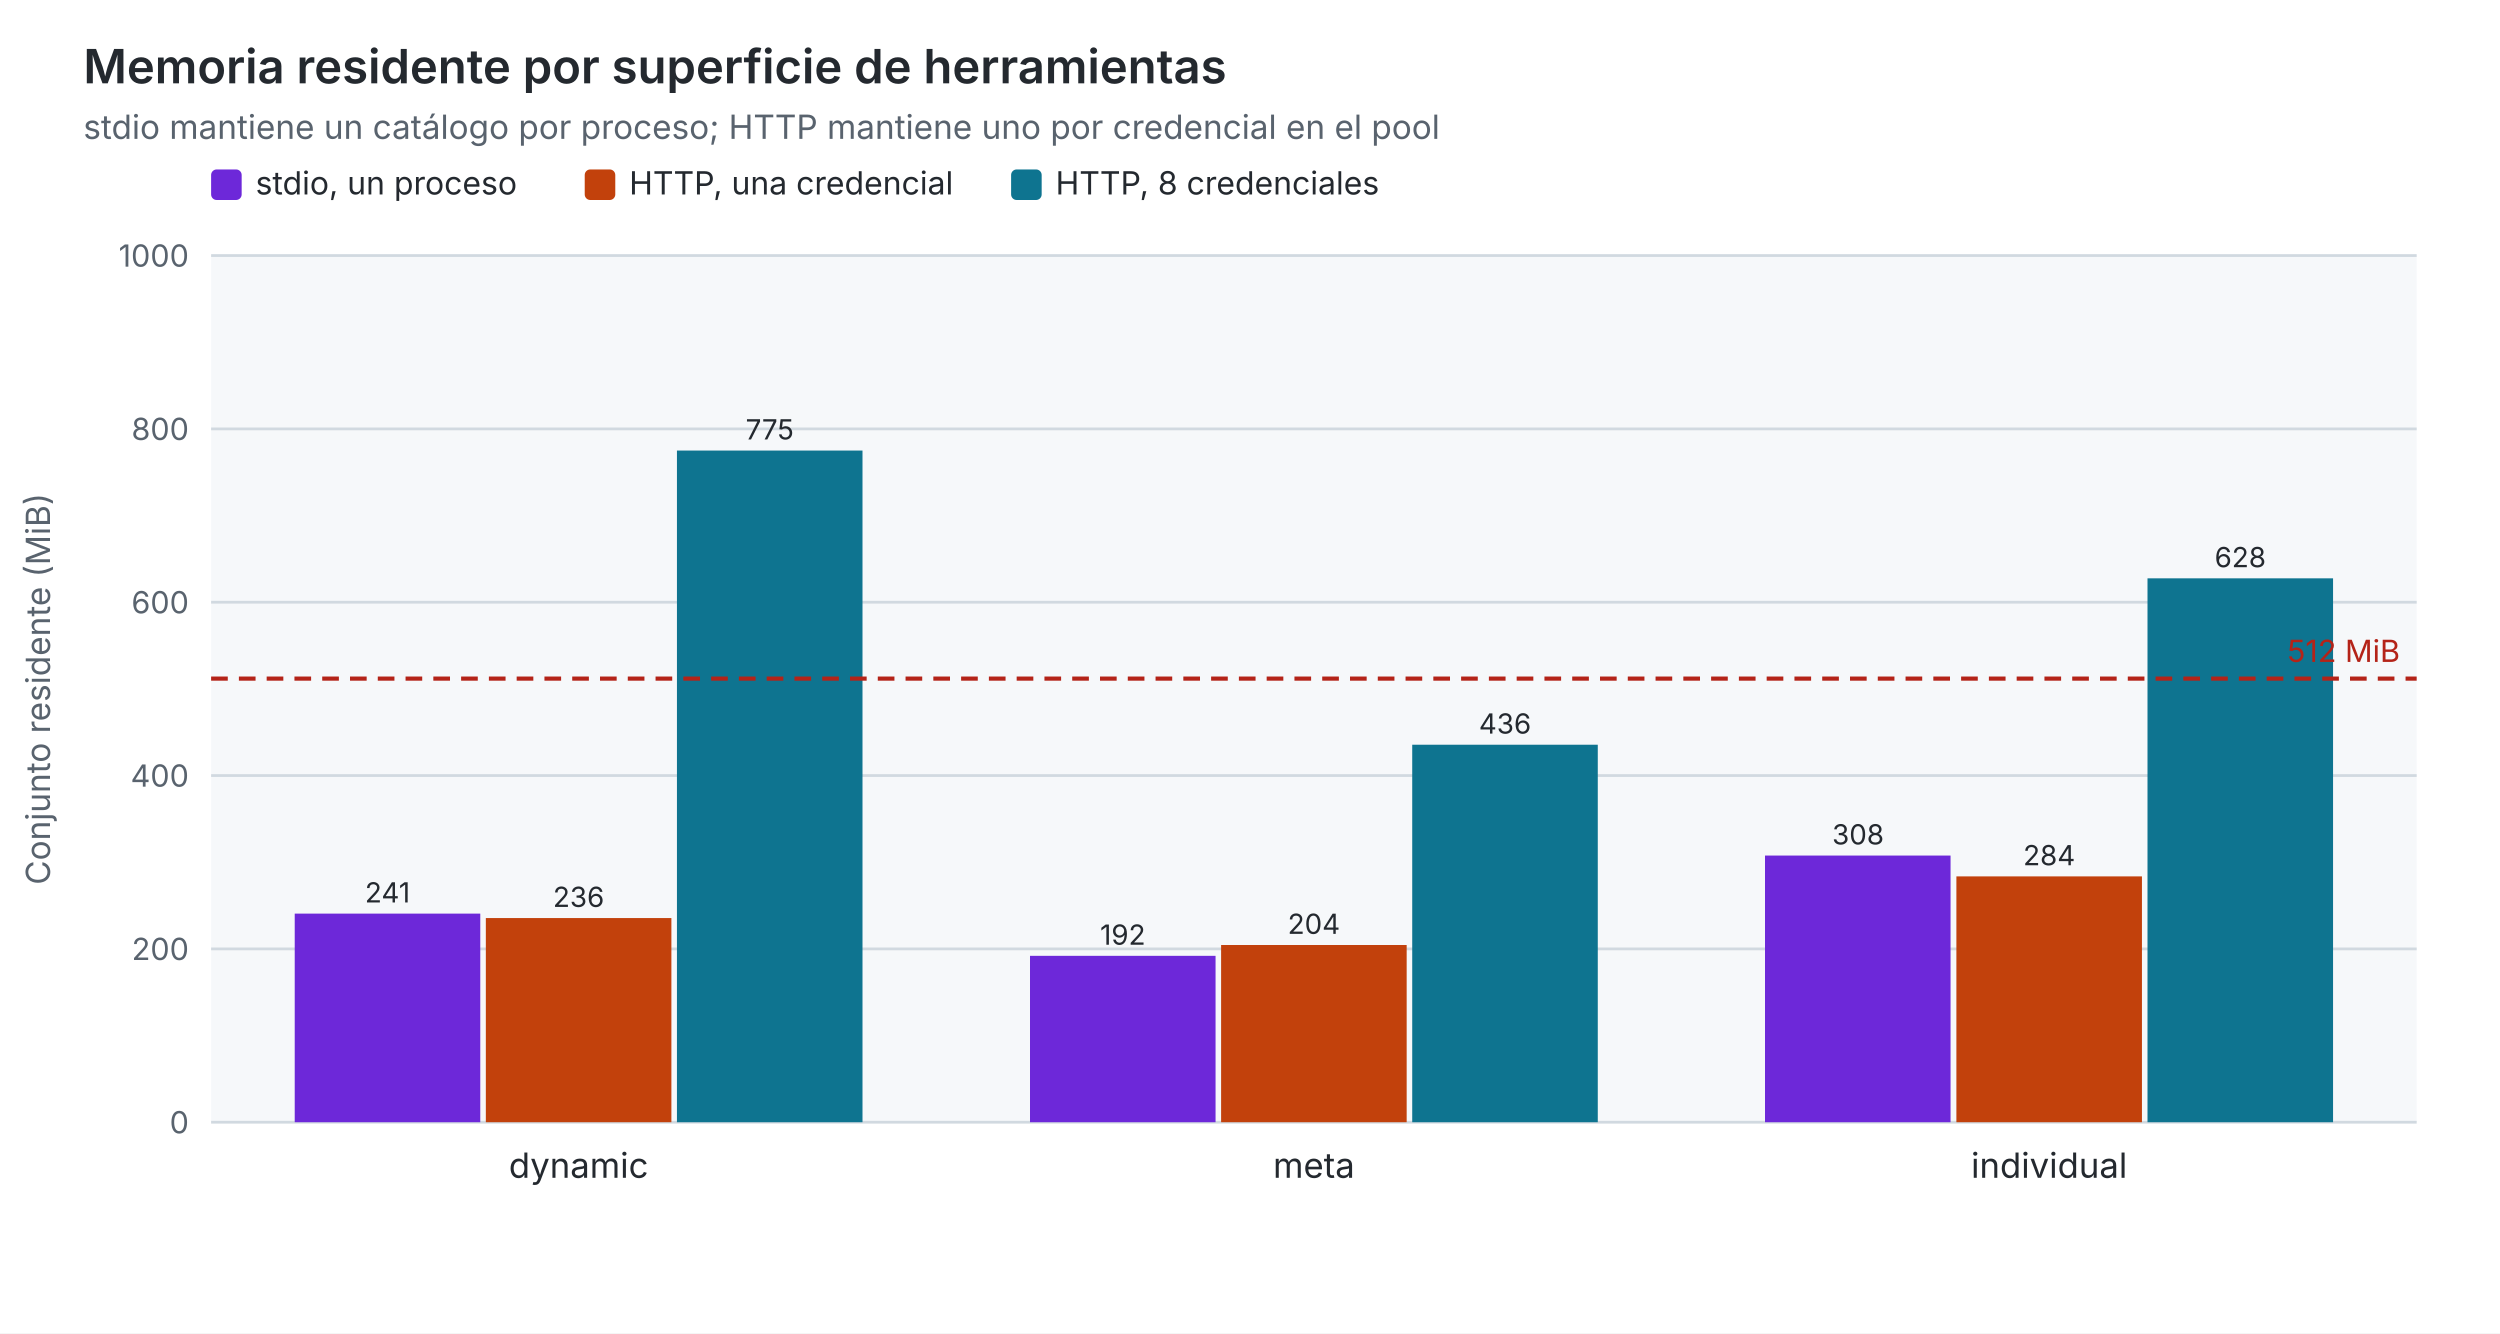
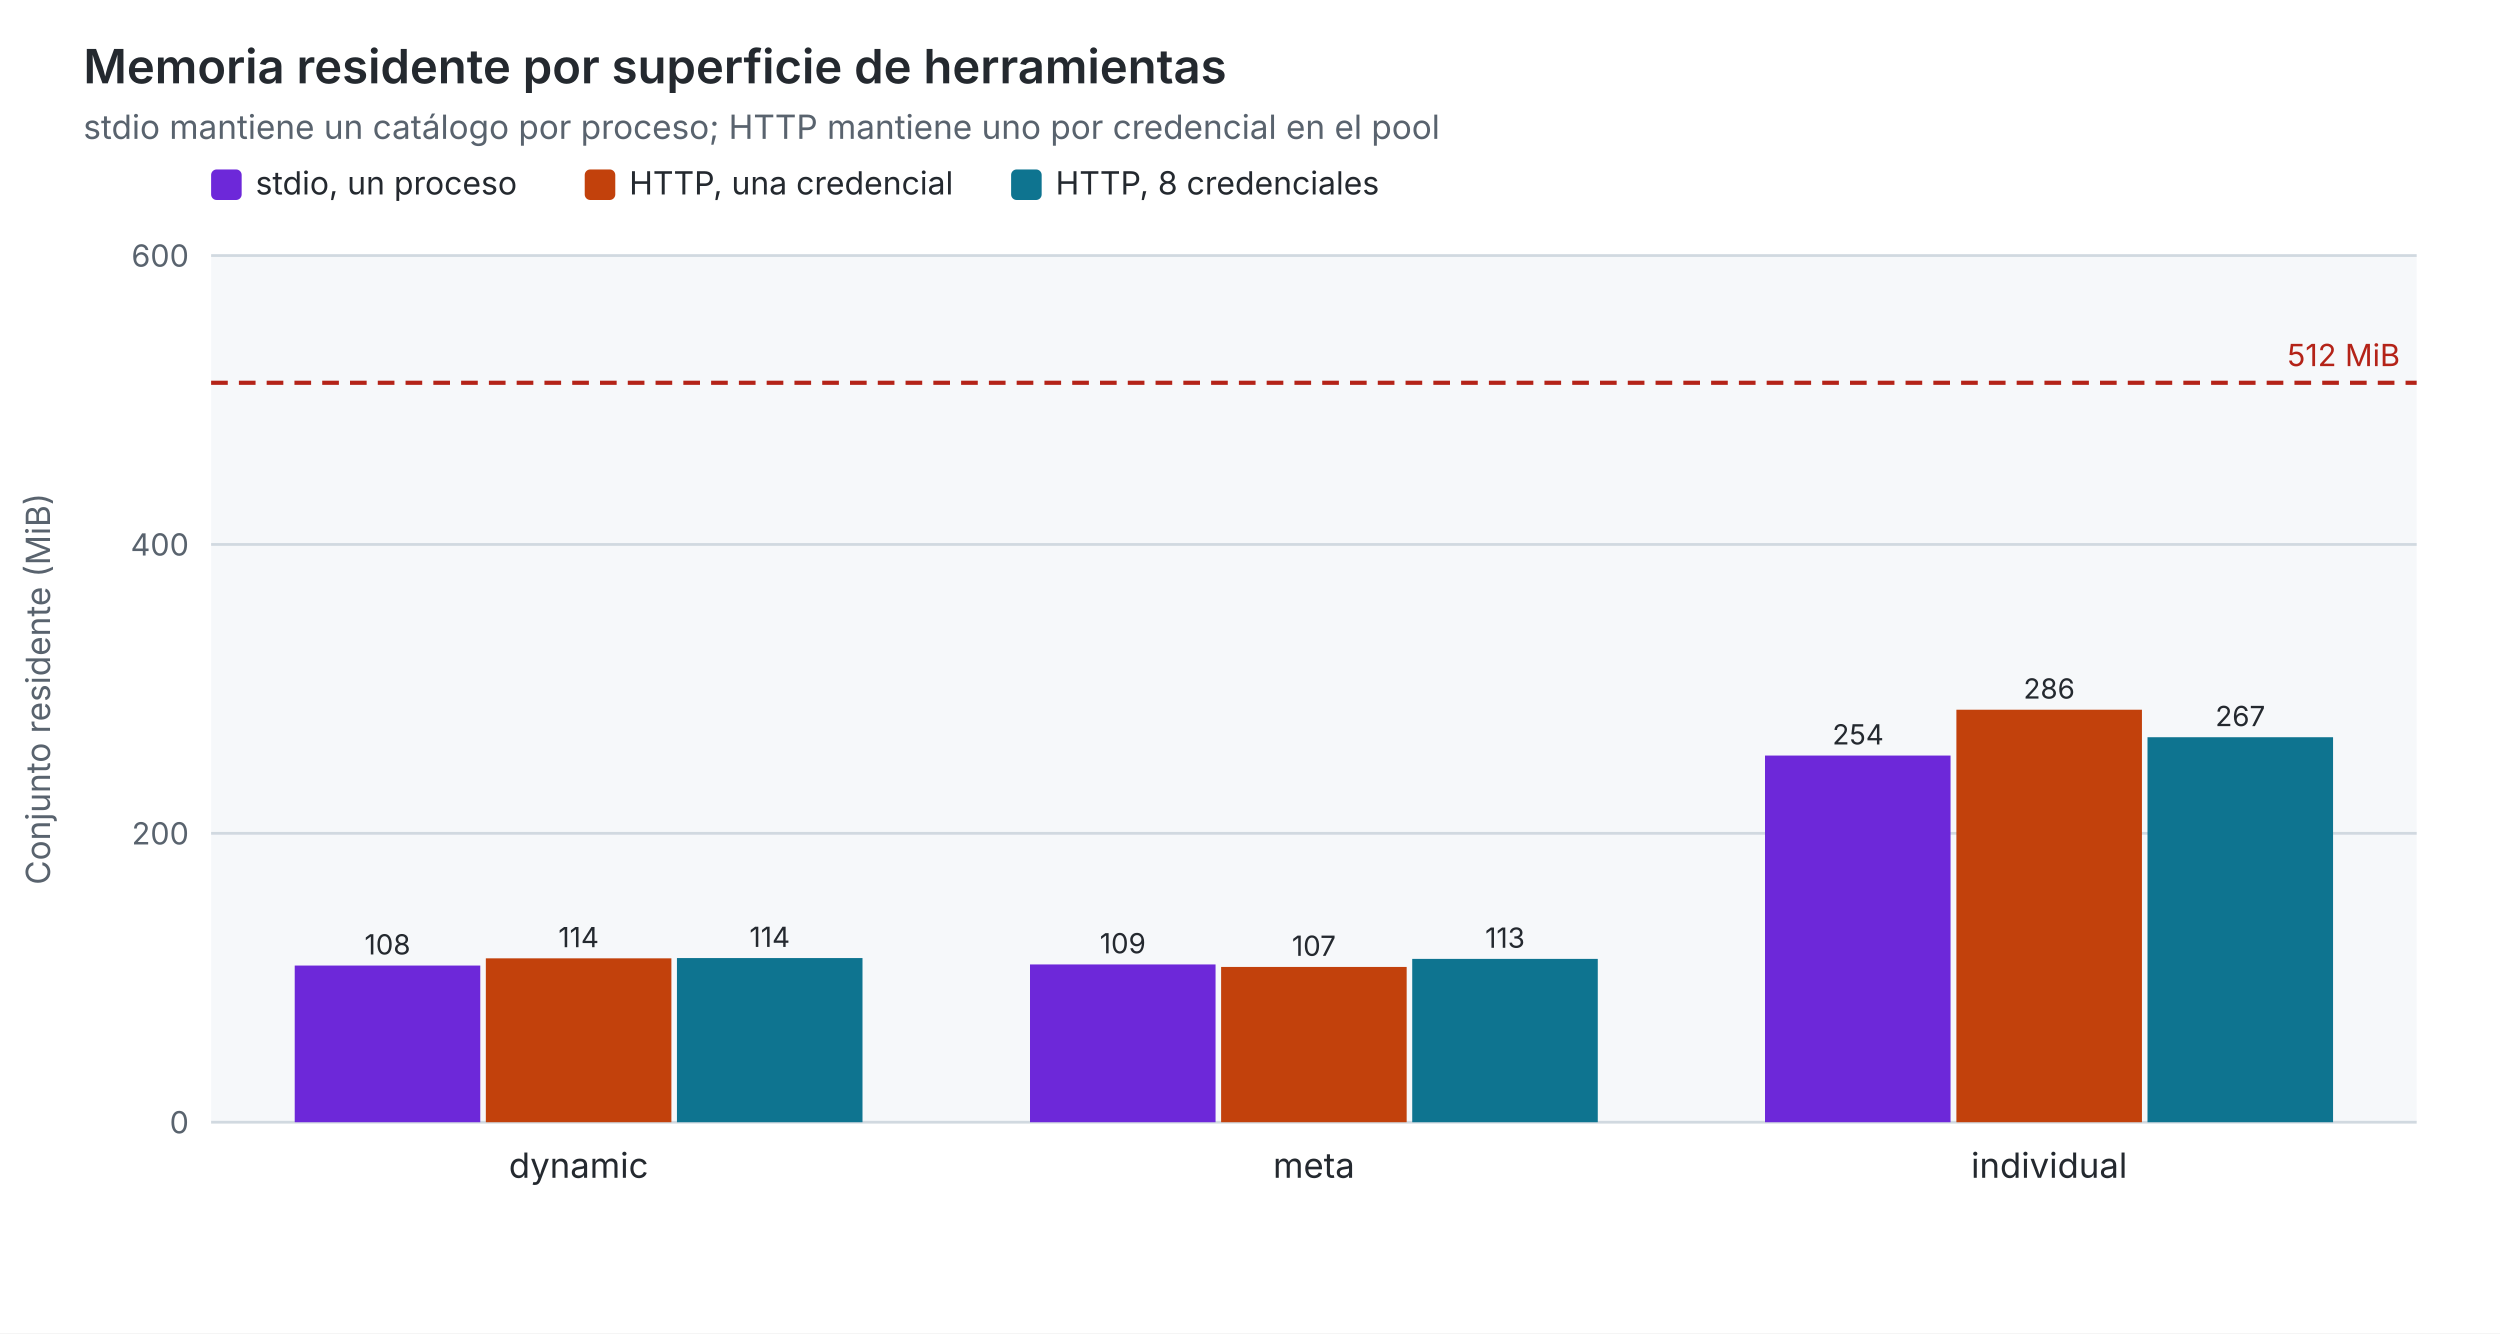
<svg xmlns="http://www.w3.org/2000/svg" viewBox="0 0 900 480" width="900" height="480" role="img" aria-label="Memoria residente por superficie de herramientas. stdio mantiene un catálogo por proceso; HTTP mantiene uno por credencial en el pool">
  <rect width="900" height="480" fill="#ffffff" />
  <text x="30" y="30" font-family="ui-sans-serif,system-ui,-apple-system,Segoe UI,sans-serif" font-size="17" font-weight="600" fill="#24292f">Memoria residente por superficie de herramientas</text>
  <text x="30" y="50" font-family="ui-sans-serif,system-ui,-apple-system,Segoe UI,sans-serif" font-size="12" fill="#59636e">stdio mantiene un catálogo por proceso; HTTP mantiene uno por credencial en el pool</text>
  <rect x="76" y="92" width="794" height="312" fill="#f6f8fa" />
  <rect x="76.0" y="61.0" width="11" height="11" rx="2" fill="#6d28d9" />
  <text x="92.0" y="70.0" font-family="ui-sans-serif,system-ui,-apple-system,Segoe UI,sans-serif" font-size="11.5" fill="#24292f">stdio, un proceso</text>
  <rect x="210.5" y="61.0" width="11" height="11" rx="2" fill="#c2410c" />
  <text x="226.5" y="70.0" font-family="ui-sans-serif,system-ui,-apple-system,Segoe UI,sans-serif" font-size="11.5" fill="#24292f">HTTP, una credencial</text>
  <rect x="364.0" y="61.0" width="11" height="11" rx="2" fill="#0e7490" />
  <text x="380.0" y="70.0" font-family="ui-sans-serif,system-ui,-apple-system,Segoe UI,sans-serif" font-size="11.5" fill="#24292f">HTTP, 8 credenciales</text>
  <line x1="76" y1="404.0" x2="870" y2="404.0" stroke="#d1d9e0" stroke-width="1" />
  <text x="68" y="408.0" font-family="ui-sans-serif,system-ui,-apple-system,Segoe UI,sans-serif" font-size="11" text-anchor="end" fill="#59636e">0</text>
-   <line x1="76" y1="341.6" x2="870" y2="341.6" stroke="#d1d9e0" stroke-width="1" />
-   <text x="68" y="345.6" font-family="ui-sans-serif,system-ui,-apple-system,Segoe UI,sans-serif" font-size="11" text-anchor="end" fill="#59636e">200</text>
-   <line x1="76" y1="279.2" x2="870" y2="279.2" stroke="#d1d9e0" stroke-width="1" />
-   <text x="68" y="283.2" font-family="ui-sans-serif,system-ui,-apple-system,Segoe UI,sans-serif" font-size="11" text-anchor="end" fill="#59636e">400</text>
-   <line x1="76" y1="216.8" x2="870" y2="216.8" stroke="#d1d9e0" stroke-width="1" />
-   <text x="68" y="220.8" font-family="ui-sans-serif,system-ui,-apple-system,Segoe UI,sans-serif" font-size="11" text-anchor="end" fill="#59636e">600</text>
-   <line x1="76" y1="154.4" x2="870" y2="154.4" stroke="#d1d9e0" stroke-width="1" />
-   <text x="68" y="158.4" font-family="ui-sans-serif,system-ui,-apple-system,Segoe UI,sans-serif" font-size="11" text-anchor="end" fill="#59636e">800</text>
+   <line x1="76" y1="300.0" x2="870" y2="300.0" stroke="#d1d9e0" stroke-width="1" />
+   <text x="68" y="304.0" font-family="ui-sans-serif,system-ui,-apple-system,Segoe UI,sans-serif" font-size="11" text-anchor="end" fill="#59636e">200</text>
+   <line x1="76" y1="196.0" x2="870" y2="196.0" stroke="#d1d9e0" stroke-width="1" />
+   <text x="68" y="200.0" font-family="ui-sans-serif,system-ui,-apple-system,Segoe UI,sans-serif" font-size="11" text-anchor="end" fill="#59636e">400</text>
  <line x1="76" y1="92.0" x2="870" y2="92.0" stroke="#d1d9e0" stroke-width="1" />
-   <text x="68" y="96.0" font-family="ui-sans-serif,system-ui,-apple-system,Segoe UI,sans-serif" font-size="11" text-anchor="end" fill="#59636e">1000</text>
+   <text x="68" y="96.0" font-family="ui-sans-serif,system-ui,-apple-system,Segoe UI,sans-serif" font-size="11" text-anchor="end" fill="#59636e">600</text>
  <text x="18" y="248.0" font-family="ui-sans-serif,system-ui,-apple-system,Segoe UI,sans-serif" font-size="12" fill="#59636e" text-anchor="middle" transform="rotate(-90 18 248.0)">Conjunto residente (MiB)</text>
-   <rect x="106.1" y="328.9" width="66.8" height="75.1" fill="#6d28d9" />
-   <text x="139.5" y="324.9" font-family="ui-sans-serif,system-ui,-apple-system,Segoe UI,sans-serif" font-size="10" text-anchor="middle" fill="#24292f">241</text>
-   <rect x="174.9" y="330.5" width="66.8" height="73.5" fill="#c2410c" />
-   <text x="208.3" y="326.5" font-family="ui-sans-serif,system-ui,-apple-system,Segoe UI,sans-serif" font-size="10" text-anchor="middle" fill="#24292f">236</text>
-   <rect x="243.7" y="162.2" width="66.8" height="241.8" fill="#0e7490" />
-   <text x="277.1" y="158.2" font-family="ui-sans-serif,system-ui,-apple-system,Segoe UI,sans-serif" font-size="10" text-anchor="middle" fill="#24292f">775</text>
+   <rect x="106.1" y="347.6" width="66.8" height="56.4" fill="#6d28d9" />
+   <text x="139.5" y="343.6" font-family="ui-sans-serif,system-ui,-apple-system,Segoe UI,sans-serif" font-size="10" text-anchor="middle" fill="#24292f">108</text>
+   <rect x="174.9" y="345.0" width="66.8" height="59.0" fill="#c2410c" />
+   <text x="208.3" y="341.0" font-family="ui-sans-serif,system-ui,-apple-system,Segoe UI,sans-serif" font-size="10" text-anchor="middle" fill="#24292f">114</text>
+   <rect x="243.7" y="344.9" width="66.8" height="59.1" fill="#0e7490" />
+   <text x="277.1" y="340.9" font-family="ui-sans-serif,system-ui,-apple-system,Segoe UI,sans-serif" font-size="10" text-anchor="middle" fill="#24292f">114</text>
  <text x="208.3" y="424" font-family="ui-sans-serif,system-ui,-apple-system,Segoe UI,sans-serif" font-size="12.5" text-anchor="middle" fill="#24292f">dynamic</text>
-   <rect x="370.8" y="344.1" width="66.8" height="59.9" fill="#6d28d9" />
-   <text x="404.2" y="340.1" font-family="ui-sans-serif,system-ui,-apple-system,Segoe UI,sans-serif" font-size="10" text-anchor="middle" fill="#24292f">192</text>
-   <rect x="439.6" y="340.2" width="66.8" height="63.8" fill="#c2410c" />
-   <text x="473.0" y="336.2" font-family="ui-sans-serif,system-ui,-apple-system,Segoe UI,sans-serif" font-size="10" text-anchor="middle" fill="#24292f">204</text>
-   <rect x="508.4" y="268.1" width="66.8" height="135.9" fill="#0e7490" />
-   <text x="541.8" y="264.1" font-family="ui-sans-serif,system-ui,-apple-system,Segoe UI,sans-serif" font-size="10" text-anchor="middle" fill="#24292f">436</text>
+   <rect x="370.8" y="347.2" width="66.8" height="56.8" fill="#6d28d9" />
+   <text x="404.2" y="343.2" font-family="ui-sans-serif,system-ui,-apple-system,Segoe UI,sans-serif" font-size="10" text-anchor="middle" fill="#24292f">109</text>
+   <rect x="439.6" y="348.1" width="66.8" height="55.9" fill="#c2410c" />
+   <text x="473.0" y="344.1" font-family="ui-sans-serif,system-ui,-apple-system,Segoe UI,sans-serif" font-size="10" text-anchor="middle" fill="#24292f">107</text>
+   <rect x="508.4" y="345.2" width="66.8" height="58.8" fill="#0e7490" />
+   <text x="541.8" y="341.2" font-family="ui-sans-serif,system-ui,-apple-system,Segoe UI,sans-serif" font-size="10" text-anchor="middle" fill="#24292f">113</text>
  <text x="473.0" y="424" font-family="ui-sans-serif,system-ui,-apple-system,Segoe UI,sans-serif" font-size="12.5" text-anchor="middle" fill="#24292f">meta</text>
-   <rect x="635.4" y="308.0" width="66.8" height="96.0" fill="#6d28d9" />
-   <text x="668.9" y="304.0" font-family="ui-sans-serif,system-ui,-apple-system,Segoe UI,sans-serif" font-size="10" text-anchor="middle" fill="#24292f">308</text>
-   <rect x="704.3" y="315.5" width="66.8" height="88.5" fill="#c2410c" />
-   <text x="737.7" y="311.5" font-family="ui-sans-serif,system-ui,-apple-system,Segoe UI,sans-serif" font-size="10" text-anchor="middle" fill="#24292f">284</text>
-   <rect x="773.1" y="208.2" width="66.8" height="195.8" fill="#0e7490" />
-   <text x="806.5" y="204.2" font-family="ui-sans-serif,system-ui,-apple-system,Segoe UI,sans-serif" font-size="10" text-anchor="middle" fill="#24292f">628</text>
+   <rect x="635.4" y="272.0" width="66.8" height="132.0" fill="#6d28d9" />
+   <text x="668.9" y="268.0" font-family="ui-sans-serif,system-ui,-apple-system,Segoe UI,sans-serif" font-size="10" text-anchor="middle" fill="#24292f">254</text>
+   <rect x="704.3" y="255.5" width="66.8" height="148.5" fill="#c2410c" />
+   <text x="737.7" y="251.5" font-family="ui-sans-serif,system-ui,-apple-system,Segoe UI,sans-serif" font-size="10" text-anchor="middle" fill="#24292f">286</text>
+   <rect x="773.1" y="265.4" width="66.8" height="138.6" fill="#0e7490" />
+   <text x="806.5" y="261.4" font-family="ui-sans-serif,system-ui,-apple-system,Segoe UI,sans-serif" font-size="10" text-anchor="middle" fill="#24292f">267</text>
  <text x="737.7" y="424" font-family="ui-sans-serif,system-ui,-apple-system,Segoe UI,sans-serif" font-size="12.5" text-anchor="middle" fill="#24292f">individual</text>
-   <line x1="76" y1="244.3" x2="870" y2="244.3" stroke="#b42318" stroke-width="1.5" stroke-dasharray="6 4" />
-   <text x="864" y="238.3" font-family="ui-sans-serif,system-ui,-apple-system,Segoe UI,sans-serif" font-size="11" text-anchor="end" fill="#b42318">512 MiB</text>
+   <line x1="76" y1="137.8" x2="870" y2="137.8" stroke="#b42318" stroke-width="1.5" stroke-dasharray="6 4" />
+   <text x="864" y="131.8" font-family="ui-sans-serif,system-ui,-apple-system,Segoe UI,sans-serif" font-size="11" text-anchor="end" fill="#b42318">512 MiB</text>
</svg>
